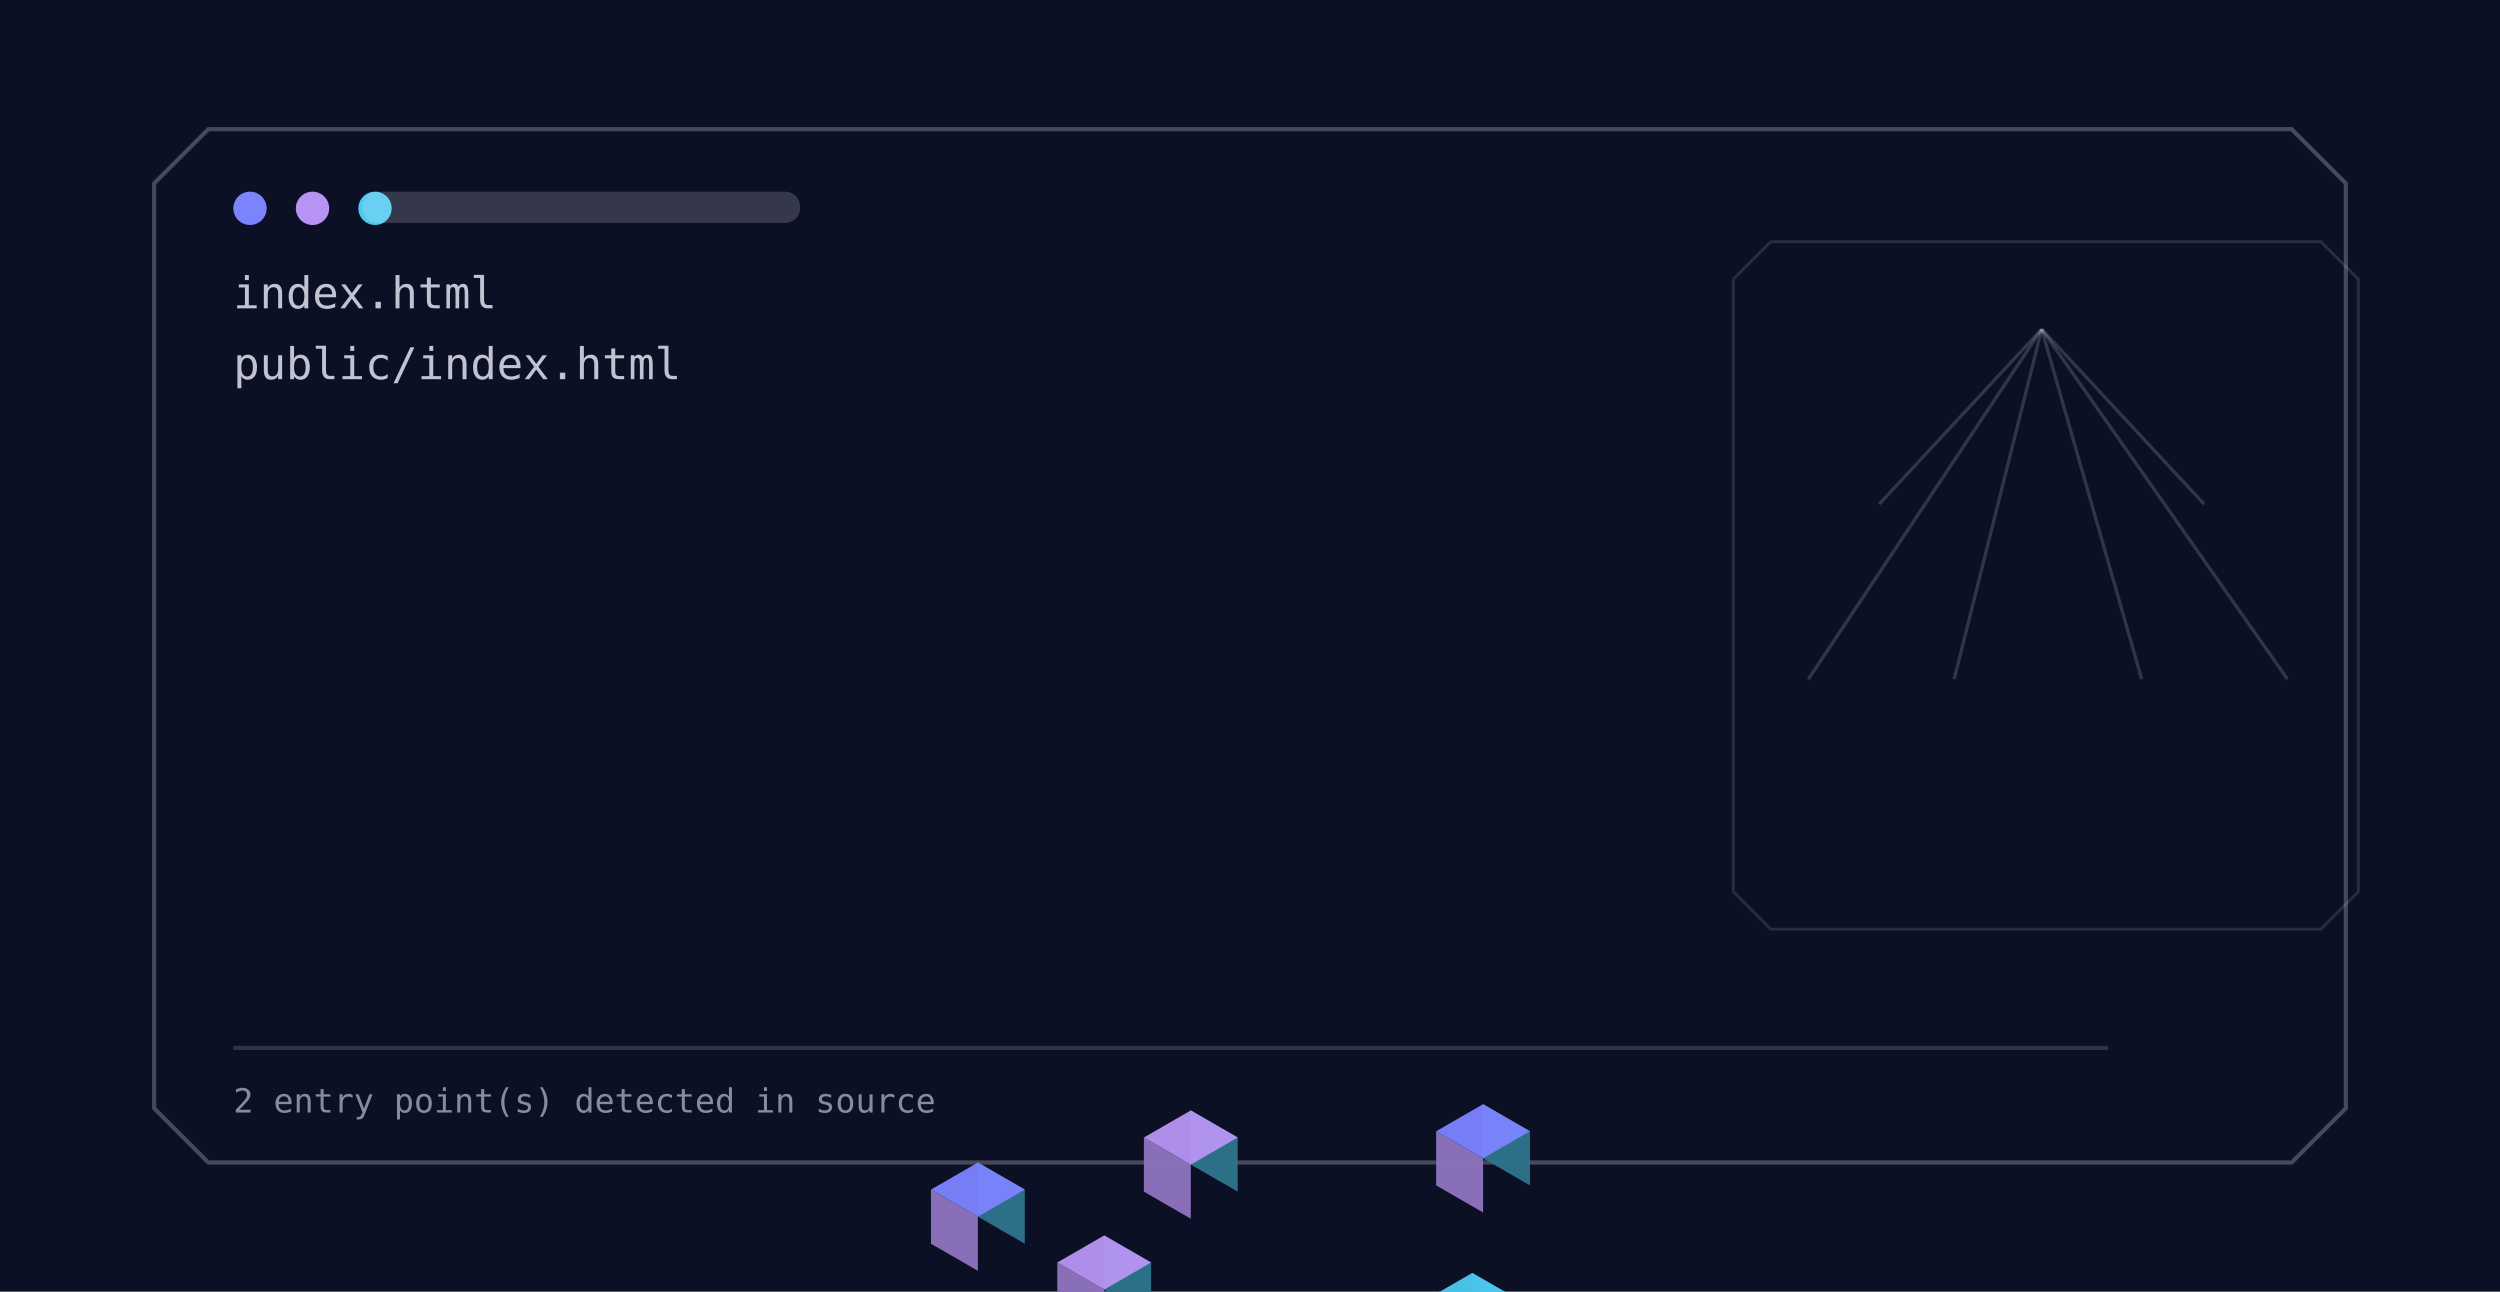
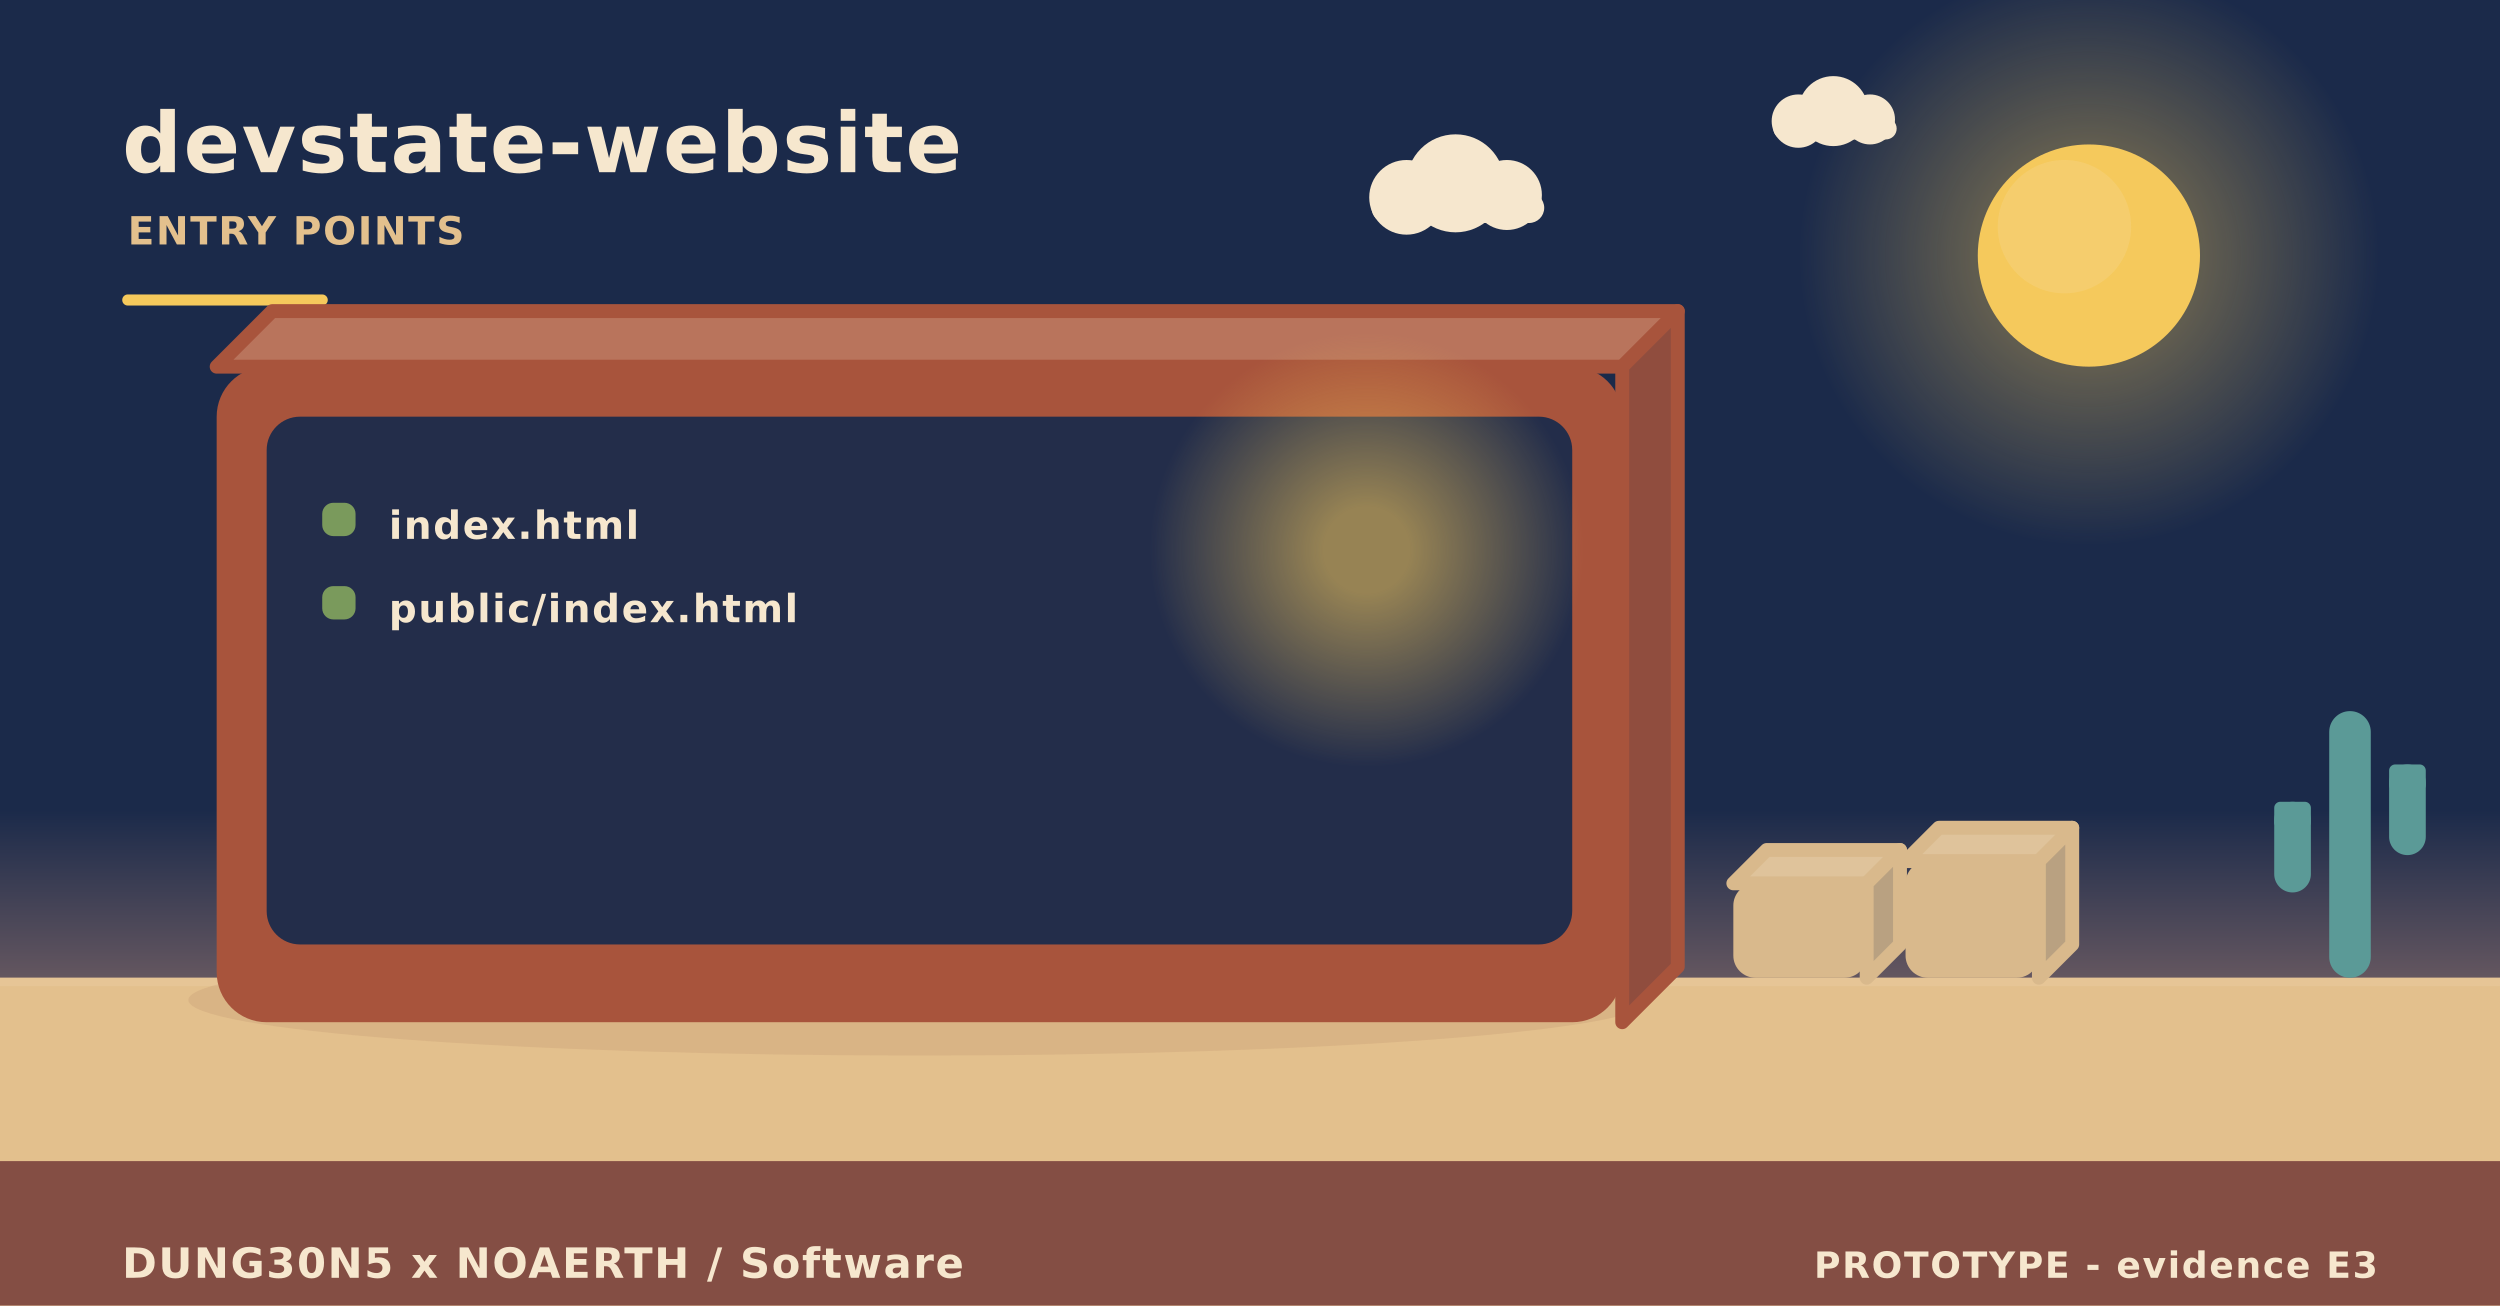
- <svg xmlns="http://www.w3.org/2000/svg" viewBox="0 0 1200 620" width="1200" height="620" role="img" aria-label="devstate-website command surface">
-   <rect width="1200" height="620" fill="#0c1024" />
-   <defs>
-     <linearGradient id="gt" x1="0" y1="0" x2="1" y2="1">
-       <stop offset="0%" stop-color="#7c83ff" />
-       <stop offset="100%" stop-color="#b794f4" />
-     </linearGradient>
-   </defs>
-   <path d="M100.00,62.00 H1100.00 L1126.00,88.00 V532.00 L1100.00,558.00 H100.00 L74.00,532.00 V88.00 Z" fill="none" stroke="rgba(238,240,251,0.300)" stroke-width="2.00" opacity="0.85" />
-   <circle cx="120.00" cy="100.00" r="8.00" fill="#7c83ff" opacity="1.00" />
-   <circle cx="150.00" cy="100.00" r="8.00" fill="#b794f4" opacity="1.00" />
-   <circle cx="180.00" cy="100.00" r="8.00" fill="#4cc9f0" opacity="1.00" />
-   <rect x="174.00" y="92.00" width="210.00" height="15.00" rx="7.00" fill="rgba(238,240,251,0.180)" opacity="1.00" />
-   <text x="112" y="148" font-family="ui-monospace,SFMono-Regular,Menlo,monospace" font-size="21" fill="rgba(238,240,251,0.800)">index.html</text>
-   <text x="112" y="182" font-family="ui-monospace,SFMono-Regular,Menlo,monospace" font-size="21" fill="rgba(238,240,251,0.800)">public/index.html</text>
-   <path d="M850.00,116.00 H1114.00 L1132.00,134.00 V428.00 L1114.00,446.00 H850.00 L832.00,428.00 V134.00 Z" fill="none" stroke="rgba(238,240,251,0.180)" stroke-width="1.40" opacity="0.70" />
-   <line x1="980.00" y1="158.00" x2="902.00" y2="242.00" stroke="rgba(238,240,251,0.300)" stroke-width="1.60" opacity="0.55" />
-   <line x1="980.00" y1="158.00" x2="1058.00" y2="242.00" stroke="rgba(238,240,251,0.300)" stroke-width="1.60" opacity="0.55" />
-   <line x1="980.00" y1="158.00" x2="868.00" y2="326.00" stroke="rgba(238,240,251,0.300)" stroke-width="1.60" opacity="0.55" />
-   <line x1="980.00" y1="158.00" x2="938.00" y2="326.00" stroke="rgba(238,240,251,0.300)" stroke-width="1.60" opacity="0.55" />
-   <line x1="980.00" y1="158.00" x2="1028.00" y2="326.00" stroke="rgba(238,240,251,0.300)" stroke-width="1.60" opacity="0.55" />
-   <line x1="980.00" y1="158.00" x2="1098.00" y2="326.00" stroke="rgba(238,240,251,0.300)" stroke-width="1.60" opacity="0.55" />
-   <polygon points="711.87,556.00 734.39,569.00 734.39,543.00 711.87,530.00" fill="#2c758b" opacity="0.95" />
-   <polygon points="689.36,569.00 711.87,582.00 711.87,556.00 689.36,543.00" fill="#8f73be" opacity="0.95" />
-   <polygon points="711.87,530.00 734.39,543.00 711.87,556.00 689.36,543.00" fill="#7c83ff" opacity="0.95" />
-   <polygon points="571.58,559.00 594.09,572.00 594.09,546.00 571.58,533.00" fill="#2c758b" opacity="0.95" />
-   <polygon points="549.06,572.00 571.58,585.00 571.58,559.00 549.06,546.00" fill="#8f73be" opacity="0.95" />
-   <polygon points="571.58,533.00 594.09,546.00 571.58,559.00 549.06,546.00" fill="#b794f4" opacity="0.95" />
-   <polygon points="706.68,637.00 729.19,650.00 729.19,624.00 706.68,611.00" fill="#2c758b" opacity="0.95" />
-   <polygon points="684.16,650.00 706.68,663.00 706.68,637.00 684.16,624.00" fill="#8f73be" opacity="0.95" />
-   <polygon points="706.68,611.00 729.19,624.00 706.68,637.00 684.16,624.00" fill="#4cc9f0" opacity="0.95" />
-   <polygon points="469.39,584.00 491.90,597.00 491.90,571.00 469.39,558.00" fill="#2c758b" opacity="0.95" />
-   <polygon points="446.87,597.00 469.39,610.00 469.39,584.00 446.87,571.00" fill="#8f73be" opacity="0.95" />
-   <polygon points="469.39,558.00 491.90,571.00 469.39,584.00 446.87,571.00" fill="#7c83ff" opacity="0.95" />
-   <polygon points="530.01,619.00 552.52,632.00 552.52,606.00 530.01,593.00" fill="#2c758b" opacity="0.95" />
-   <polygon points="507.49,632.00 530.01,645.00 530.01,619.00 507.49,606.00" fill="#8f73be" opacity="0.95" />
-   <polygon points="530.01,593.00 552.52,606.00 530.01,619.00 507.49,606.00" fill="#b794f4" opacity="0.95" />
-   <polygon points="607.95,664.00 630.47,677.00 630.47,651.00 607.95,638.00" fill="#2c758b" opacity="0.95" />
-   <polygon points="585.43,677.00 607.95,690.00 607.95,664.00 585.43,651.00" fill="#8f73be" opacity="0.95" />
-   <polygon points="607.95,638.00 630.47,651.00 607.95,664.00 585.43,651.00" fill="#4cc9f0" opacity="0.95" />
-   <polygon points="668.57,699.00 691.09,712.00 691.09,686.00 668.57,673.00" fill="#2c758b" opacity="0.95" />
-   <polygon points="646.05,712.00 668.57,725.00 668.57,699.00 646.05,686.00" fill="#8f73be" opacity="0.95" />
-   <polygon points="668.57,673.00 691.09,686.00 668.57,699.00 646.05,686.00" fill="#7c83ff" opacity="0.95" />
-   <rect x="112.00" y="502.00" width="900.00" height="2.00" rx="0.00" fill="rgba(238,240,251,0.160)" opacity="1.00" />
-   <text x="112" y="534" font-family="ui-monospace,Menlo,monospace" font-size="16" fill="rgba(238,240,251,0.550)">2 entry point(s) detected in source</text>
+ <svg xmlns="http://www.w3.org/2000/svg" width="900" height="470" viewBox="0 0 900 470" role="img" aria-label="devstate-website - how it is operated">
+   <linearGradient id="skyt" x1="0" y1="0" x2="0" y2="1">
+     <stop offset="0" stop-color="#1b2a4a" />
+     <stop offset="0.62" stop-color="#1b2a4a" />
+     <stop offset="1" stop-color="#f3ad8a" />
+   </linearGradient>
+   <rect width="900" height="470" fill="url(#skyt)" />
+   <radialGradient id="sunt">
+     <stop offset="0.35" stop-color="#f5c95c" stop-opacity="0.34" />
+     <stop offset="1" stop-color="#f5c95c" stop-opacity="0" />
+   </radialGradient>
+   <circle cx="752" cy="92" r="104" fill="url(#sunt)" />
+   <circle cx="752" cy="92" r="40" fill="#f5c95c" />
+   <circle cx="743.2" cy="81.6" r="24" fill="#f5d27e" opacity="0.5" />
+   <g>
+     <circle cx="524" cy="66" r="17.64" fill="#f6e7ce" />
+     <circle cx="506.36" cy="71.04" r="13.44" fill="#f6e7ce" />
+     <circle cx="542.48" cy="70.2" r="12.6" fill="#f6e7ce" />
+     <rect x="493.76" y="69.36" width="62.16" height="10.92" rx="5.46" fill="#f6e7ce" />
+   </g>
+   <g>
+     <circle cx="660" cy="40" r="12.6" fill="#f6e7ce" />
+     <circle cx="647.4" cy="43.6" r="9.6" fill="#f6e7ce" />
+     <circle cx="673.2" cy="43" r="9" fill="#f6e7ce" />
+     <rect x="638.4" y="42.4" width="44.4" height="7.8" rx="3.9" fill="#f6e7ce" />
+   </g>
+   <rect x="0" y="352" width="900" height="118" fill="#e3c08d" />
+   <rect x="0" y="352" width="900" height="3" fill="#e6c596" />
+   <text x="44" y="62" font-family="Verdana,DejaVu Sans,sans-serif" font-size="30" font-weight="700" letter-spacing="0.6" fill="#f6e7ce" text-anchor="start">devstate-website</text>
+   <text x="46" y="88" font-family="Verdana,DejaVu Sans,sans-serif" font-size="14" font-weight="700" letter-spacing="0.6" fill="#e3c08d" text-anchor="start">ENTRY POINTS</text>
+   <rect x="44" y="106" width="74" height="4" rx="2" fill="#f5c95c" />
+   <ellipse cx="331" cy="360" rx="263.2" ry="20" fill="rgba(138,90,68,0.11)" />
+   <path d="M78,132 L584,132 L604,112 L98,112 Z" fill="#b9745c" stroke="#a8543c" stroke-width="5" stroke-linejoin="round" />
+   <path d="M584,132 L604,112 L604,348 L584,368 Z" fill="#904d3e" stroke="#a8543c" stroke-width="5" stroke-linejoin="round" />
+   <rect x="78" y="132" width="506" height="236" rx="18" fill="#a8543c" />
+   <rect x="96" y="150" width="470" height="190" rx="12" fill="#1b2a4a" opacity="0.94" />
+   <radialGradient id="lamp92721">
+     <stop offset="0.2" stop-color="#f5c95c" stop-opacity="0.55" />
+     <stop offset="1" stop-color="#f5c95c" stop-opacity="0" />
+   </radialGradient>
+   <circle cx="492" cy="198" r="78" fill="url(#lamp92721)" />
+   <rect x="116" y="181" width="12" height="12" rx="4" fill="#7a9a5c" />
+   <text x="140" y="194" font-family="Verdana,DejaVu Sans,sans-serif" font-size="14" font-weight="700" letter-spacing="0.6" fill="#f6e7ce" text-anchor="start">index.html</text>
+   <rect x="116" y="211" width="12" height="12" rx="4" fill="#7a9a5c" />
+   <text x="140" y="224" font-family="Verdana,DejaVu Sans,sans-serif" font-size="14" font-weight="700" letter-spacing="0.6" fill="#f6e7ce" text-anchor="start">public/index.html</text>
+   <path d="M624,318 L672,318 L684,306 L636,306 Z" fill="#dfc39b" stroke="#d9b98c" stroke-width="5" stroke-linejoin="round" />
+   <path d="M672,318 L684,306 L684,340 L672,352 Z" fill="#b9a181" stroke="#d9b98c" stroke-width="5" stroke-linejoin="round" />
+   <rect x="624" y="318" width="48" height="34" rx="8" fill="#d9b98c" />
+   <path d="M686,310 L734,310 L746,298 L698,298 Z" fill="#dfc39b" stroke="#d9b98c" stroke-width="5" stroke-linejoin="round" />
+   <path d="M734,310 L746,298 L746,340 L734,352 Z" fill="#b9a181" stroke="#d9b98c" stroke-width="5" stroke-linejoin="round" />
+   <rect x="686" y="310" width="48" height="42" rx="8" fill="#d9b98c" />
+   <rect x="838.52" y="256" width="14.96" height="96" rx="7.48" fill="#5b9a97" />
+   <rect x="818.72" y="288.64" width="13.2" height="32.64" rx="6.6" fill="#5b9a97" />
+   <rect x="818.72" y="288.64" width="13.2" height="9.6" rx="2.2" fill="#5b9a97" />
+   <rect x="860.08" y="275.2" width="13.2" height="32.64" rx="6.6" fill="#5b9a97" />
+   <rect x="860.08" y="275.2" width="13.2" height="9.6" rx="2.2" fill="#5b9a97" />
+   <rect x="0" y="418" width="900" height="52" rx="0" fill="#7e4740" opacity="0.94" />
+   <text x="44" y="460" font-family="Verdana,DejaVu Sans,sans-serif" font-size="15" font-weight="700" letter-spacing="0.6" fill="#f6e7ce" text-anchor="start">DUNG30N5 x NOAERTH  /  Software</text>
+   <text x="856" y="460" font-family="Verdana,DejaVu Sans,sans-serif" font-size="13" font-weight="700" letter-spacing="0.6" fill="#f6e7ce" text-anchor="end">PROTOTYPE  -  evidence E3</text>
</svg>
